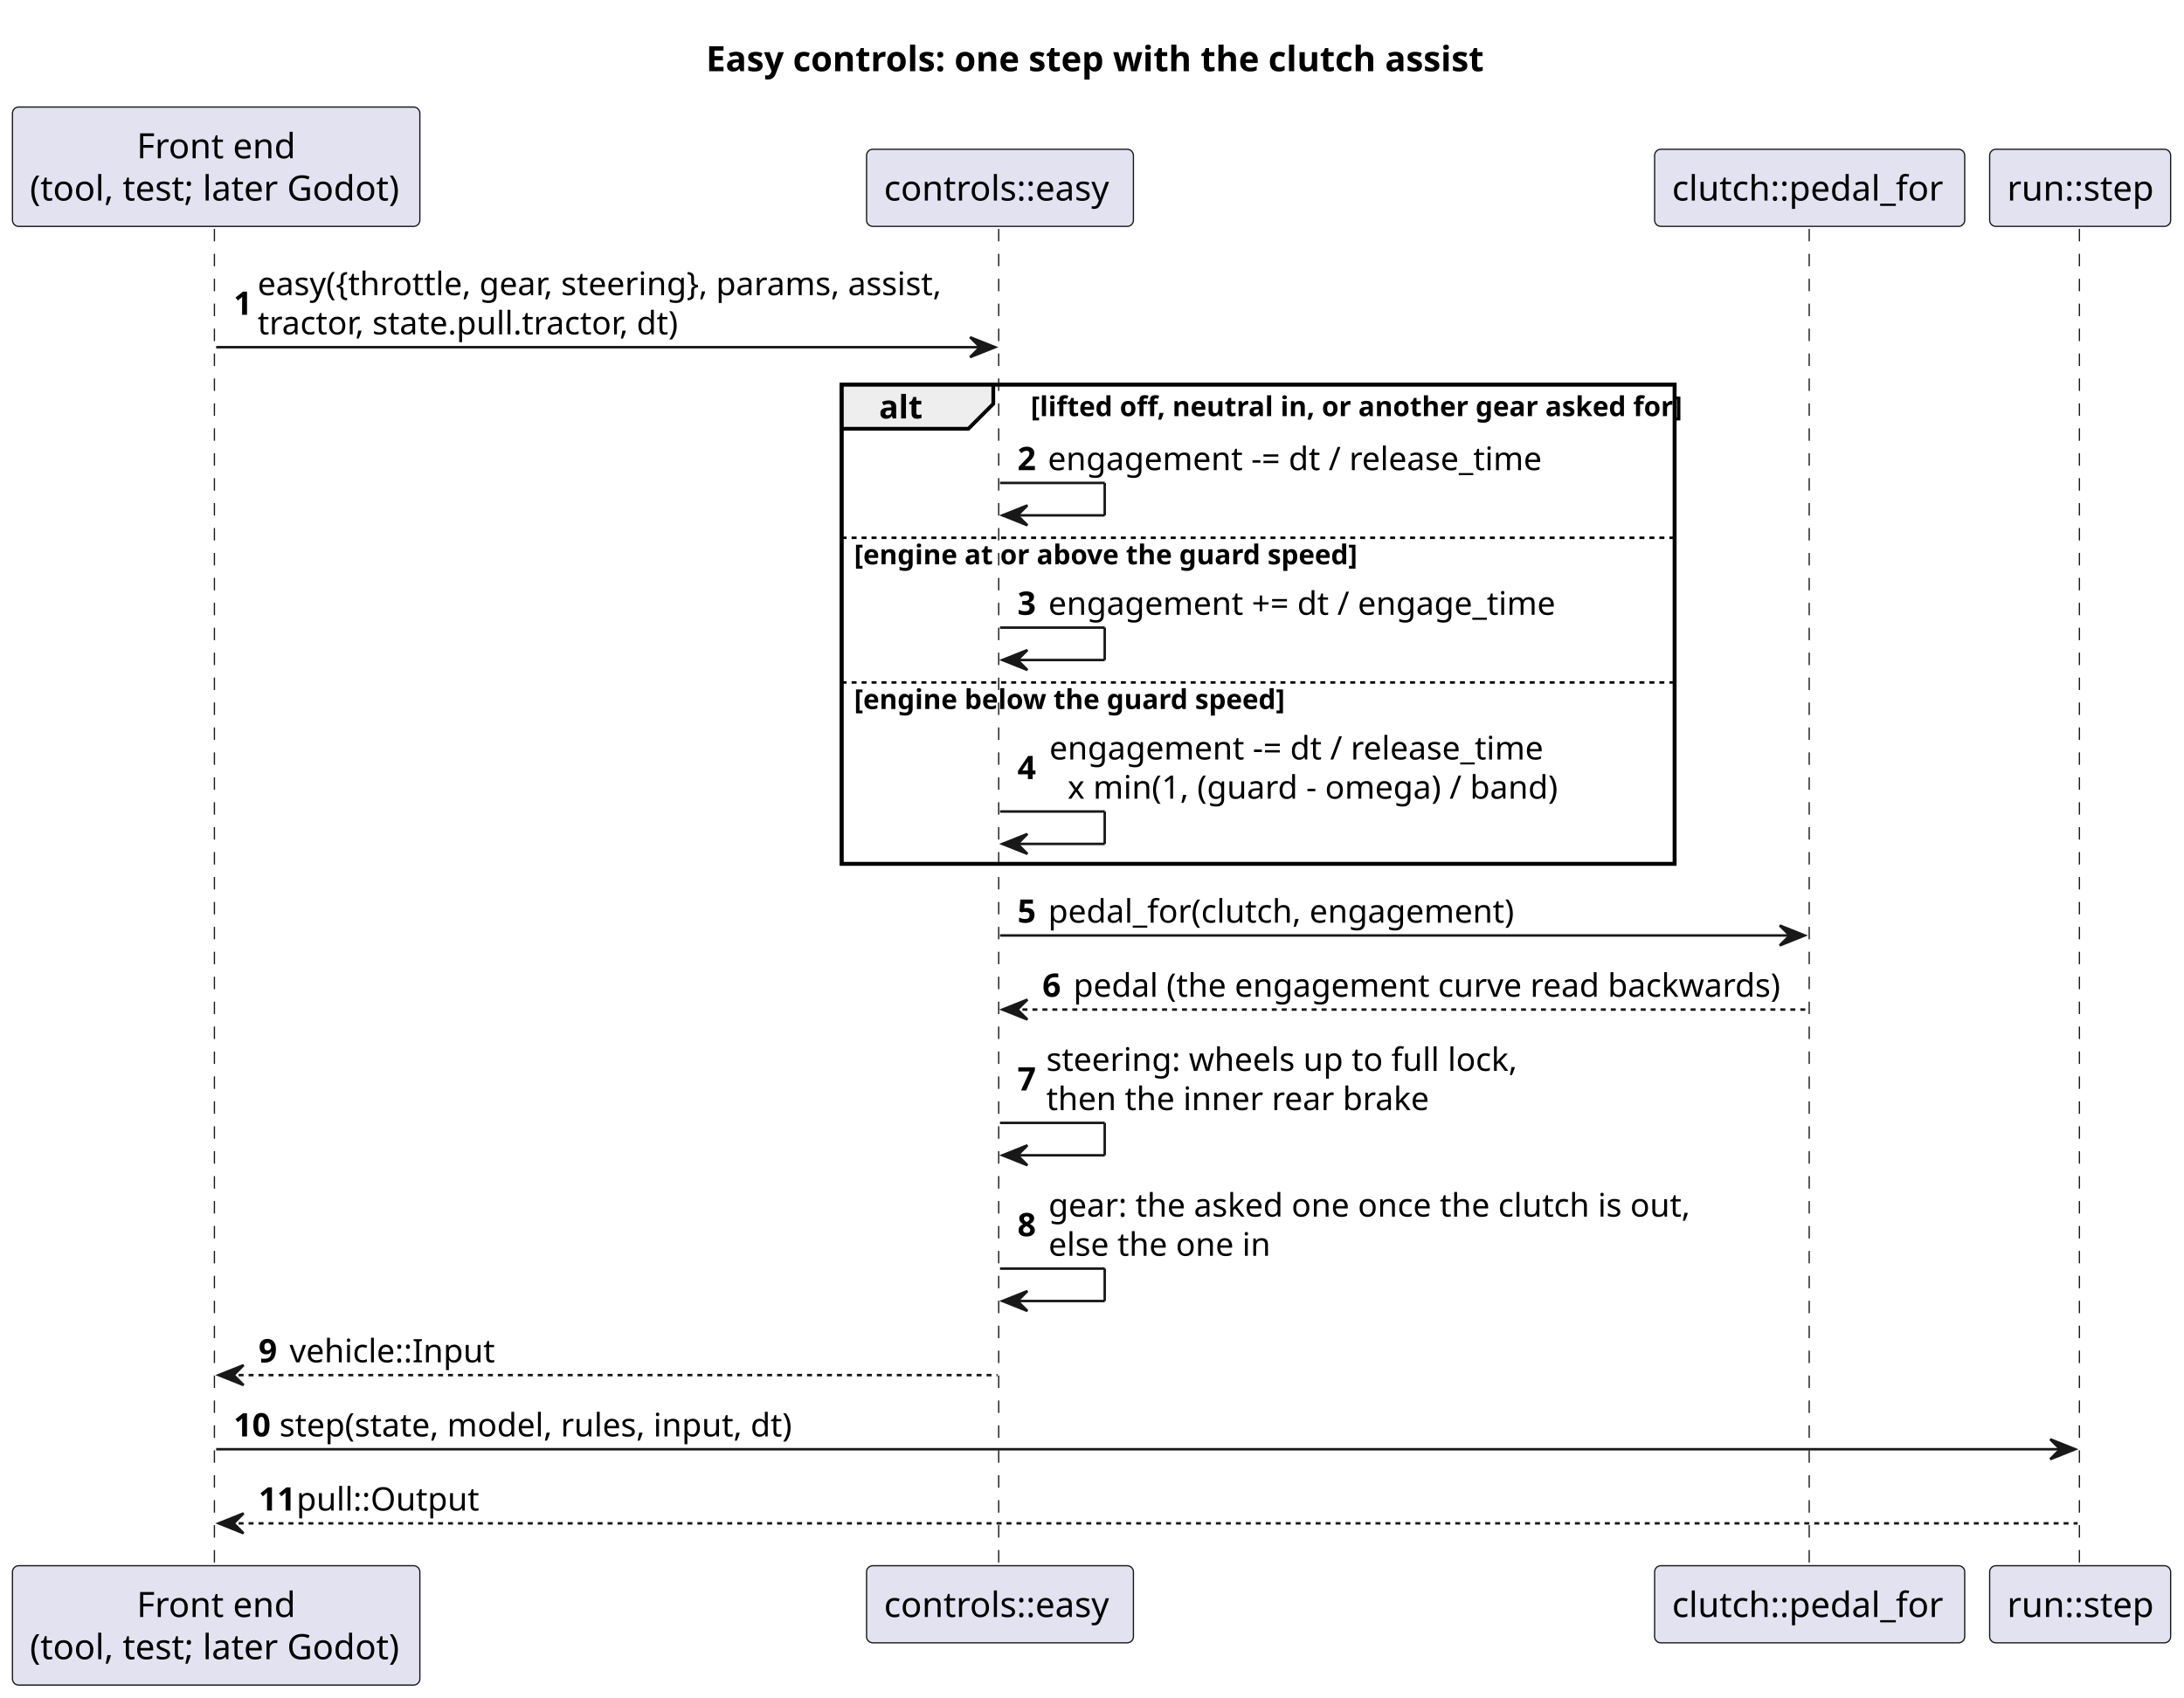
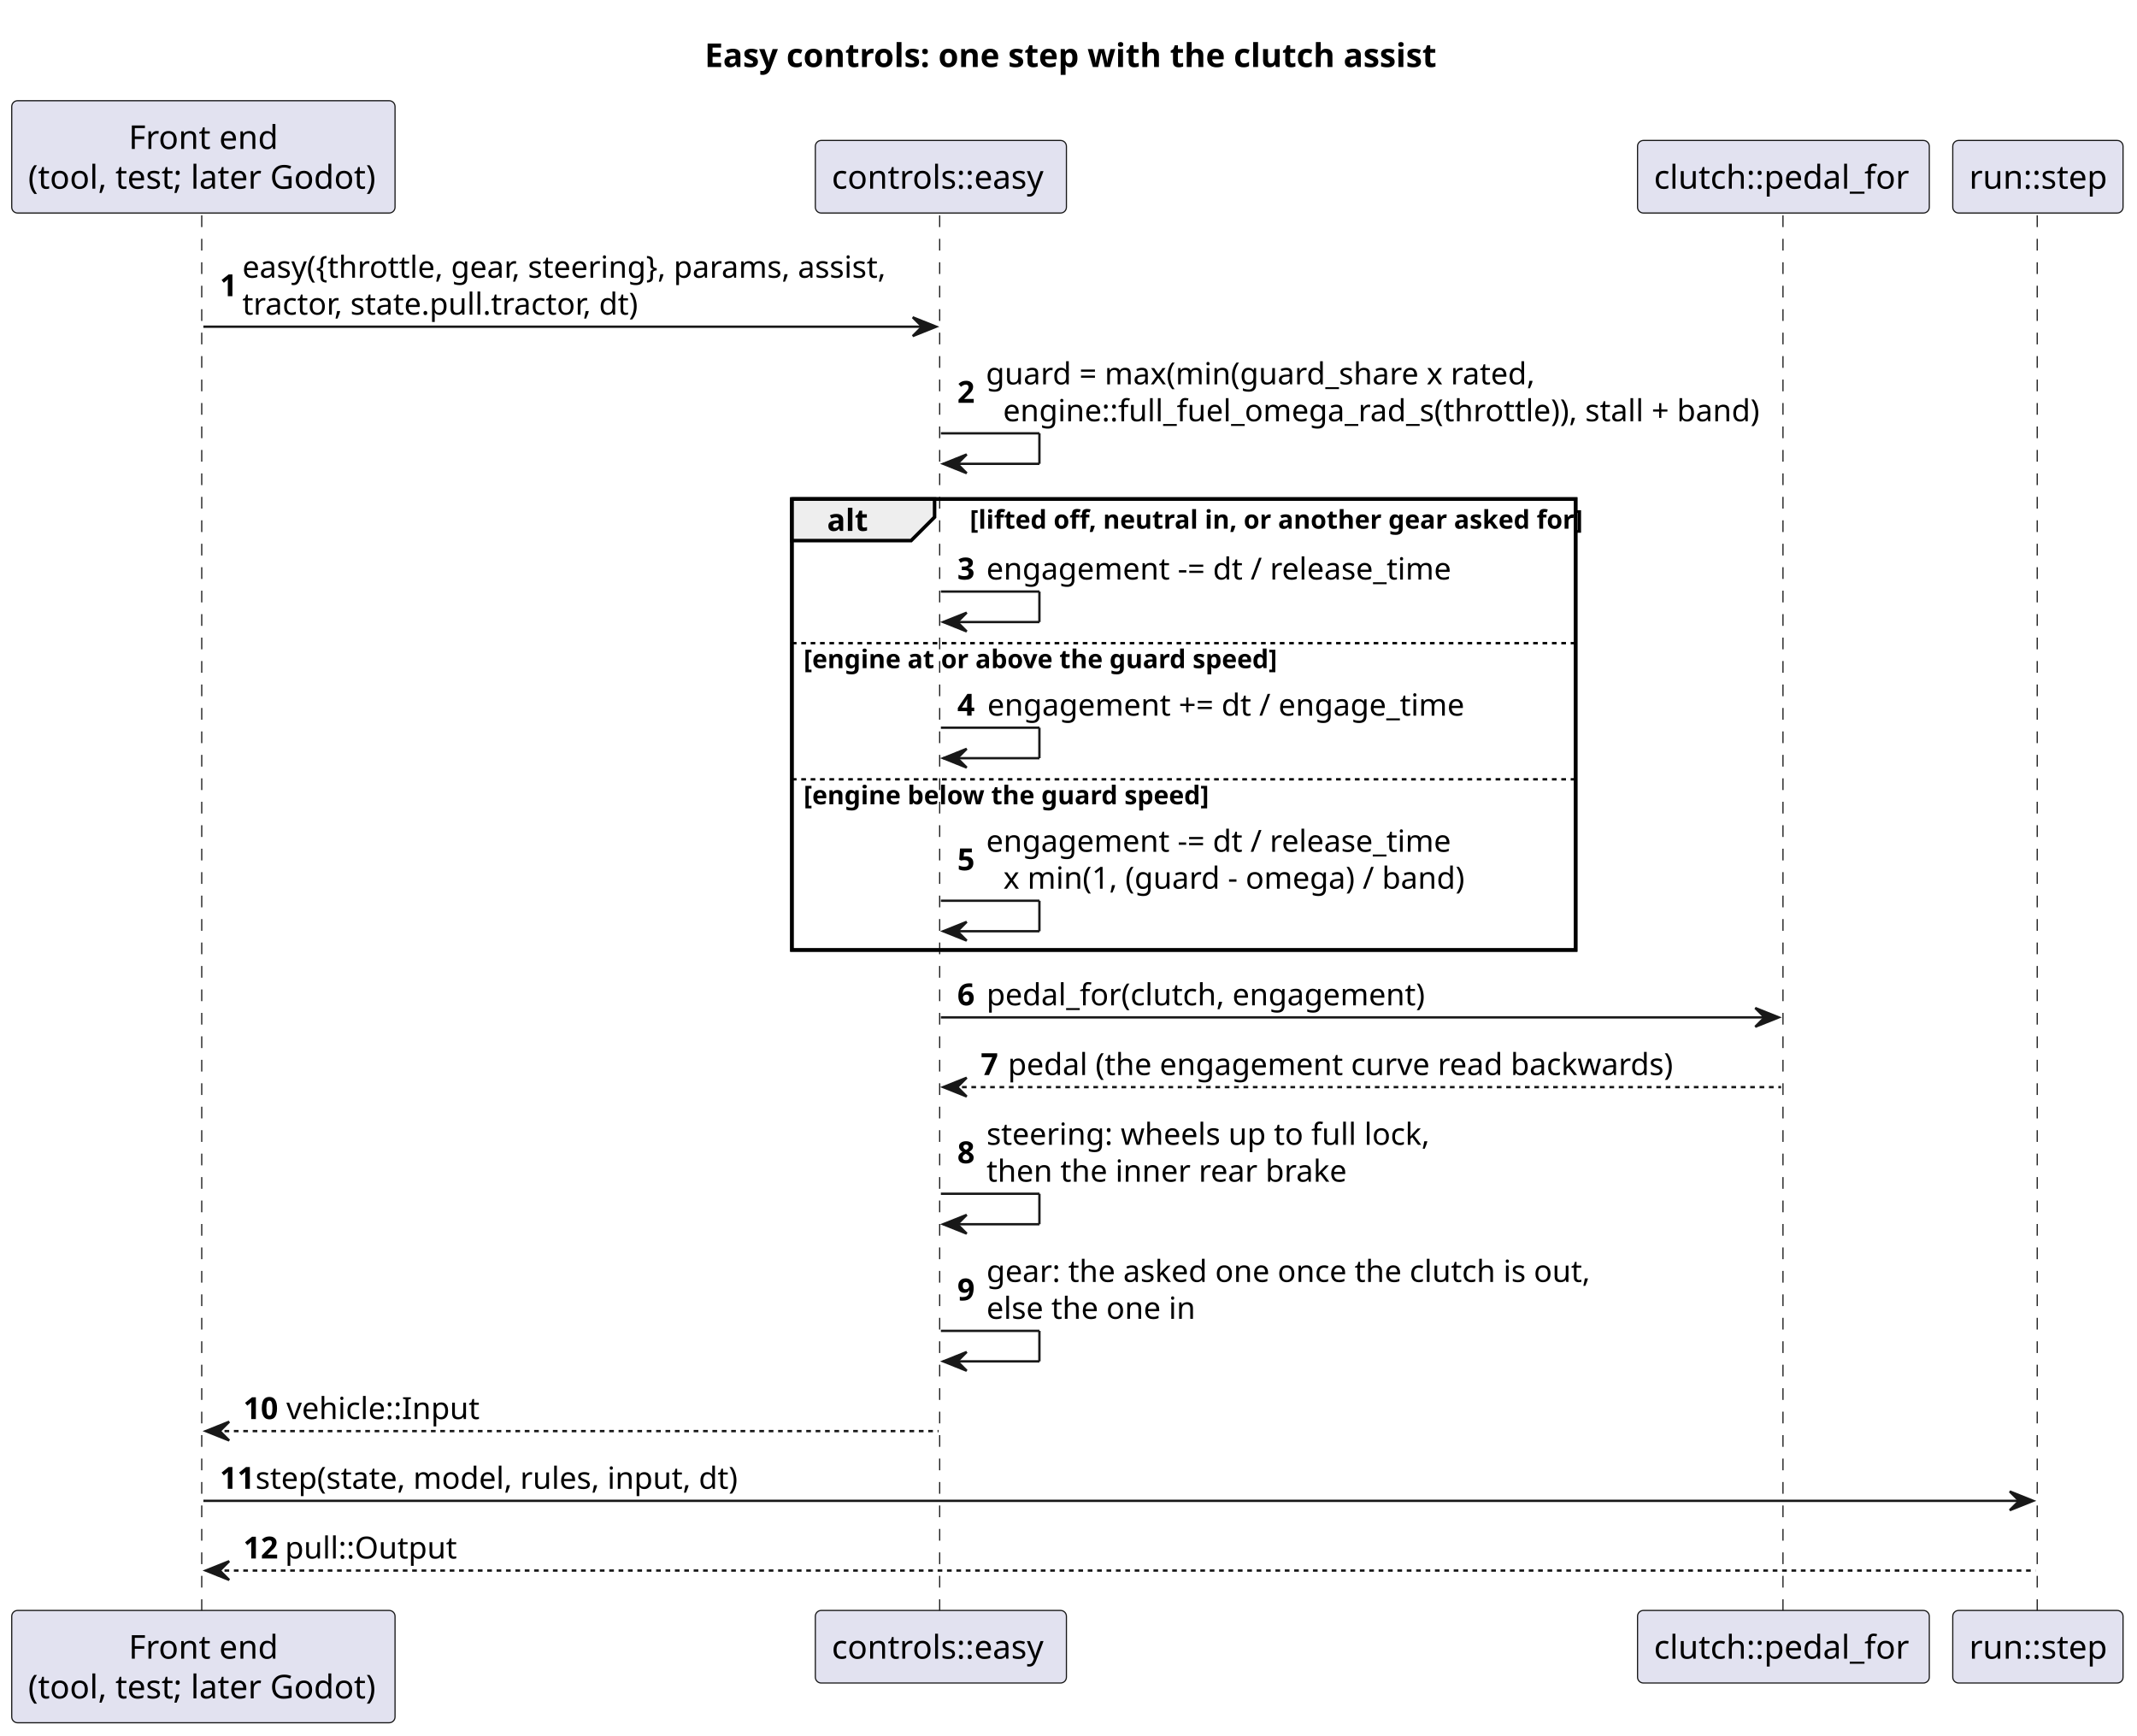
- <svg xmlns="http://www.w3.org/2000/svg" contentStyleType="text/css" height="681px" preserveAspectRatio="none" style="width:876px;height:681px;background:#FFFFFF;" version="1.1" viewBox="0 0 876 681" width="876px" zoomAndPan="magnify">
+ <svg xmlns="http://www.w3.org/2000/svg" contentStyleType="text/css" height="740px" preserveAspectRatio="none" style="width:911px;height:740px;background:#FFFFFF;" version="1.1" viewBox="0 0 911 740" width="911px" zoomAndPan="magnify">
  <defs />
  <g>
-     <text fill="#000000" font-family="sans-serif" font-size="14" font-weight="bold" lengthAdjust="spacing" textLength="308.267" x="283.185" y="28.562">Easy controls: one step with the clutch assist</text>
-     <rect fill="none" height="192.267" style="stroke:#000000;stroke-width:1.5;" width="334.121" x="337.578" y="154.277" />
-     <line style="stroke:#181818;stroke-width:0.5;stroke-dasharray:5.0,5.0;" x1="86" x2="86" y1="91.818" y2="629.109" />
-     <line style="stroke:#181818;stroke-width:0.5;stroke-dasharray:5.0,5.0;" x1="400.578" x2="400.578" y1="91.818" y2="629.109" />
-     <line style="stroke:#181818;stroke-width:0.5;stroke-dasharray:5.0,5.0;" x1="725.666" x2="725.666" y1="91.818" y2="629.109" />
-     <line style="stroke:#181818;stroke-width:0.5;stroke-dasharray:5.0,5.0;" x1="834.046" x2="834.046" y1="91.818" y2="629.109" />
+     <text fill="#000000" font-family="sans-serif" font-size="14" font-weight="bold" lengthAdjust="spacing" textLength="308.267" x="300.392" y="28.562">Easy controls: one step with the clutch assist</text>
+     <rect fill="none" height="192.267" style="stroke:#000000;stroke-width:1.5;" width="334.121" x="337.578" y="212.736" />
+     <line style="stroke:#181818;stroke-width:0.5;stroke-dasharray:5.0,5.0;" x1="86" x2="86" y1="91.818" y2="687.568" />
+     <line style="stroke:#181818;stroke-width:0.5;stroke-dasharray:5.0,5.0;" x1="400.578" x2="400.578" y1="91.818" y2="687.568" />
+     <line style="stroke:#181818;stroke-width:0.5;stroke-dasharray:5.0,5.0;" x1="760.081" x2="760.081" y1="91.818" y2="687.568" />
+     <line style="stroke:#181818;stroke-width:0.5;stroke-dasharray:5.0,5.0;" x1="868.46" x2="868.46" y1="91.818" y2="687.568" />
    <rect fill="#E2E2F0" height="47.879" rx="2.5" ry="2.5" style="stroke:#181818;stroke-width:0.5;" width="163.406" x="5" y="42.94" />
    <text fill="#000000" font-family="sans-serif" font-size="14" lengthAdjust="spacing" textLength="63.725" x="54.841" y="63.502">Front end</text>
    <text fill="#000000" font-family="sans-serif" font-size="14" lengthAdjust="spacing" textLength="149.406" x="12" y="80.441">(tool, test; later Godot)</text>
-     <rect fill="#E2E2F0" height="47.879" rx="2.5" ry="2.5" style="stroke:#181818;stroke-width:0.5;" width="163.406" x="5" y="628.109" />
-     <text fill="#000000" font-family="sans-serif" font-size="14" lengthAdjust="spacing" textLength="63.725" x="54.841" y="648.672">Front end</text>
-     <text fill="#000000" font-family="sans-serif" font-size="14" lengthAdjust="spacing" textLength="149.406" x="12" y="665.611">(tool, test; later Godot)</text>
+     <rect fill="#E2E2F0" height="47.879" rx="2.5" ry="2.5" style="stroke:#181818;stroke-width:0.5;" width="163.406" x="5" y="686.568" />
+     <text fill="#000000" font-family="sans-serif" font-size="14" lengthAdjust="spacing" textLength="63.725" x="54.841" y="707.131">Front end</text>
+     <text fill="#000000" font-family="sans-serif" font-size="14" lengthAdjust="spacing" textLength="149.406" x="12" y="724.07">(tool, test; later Godot)</text>
    <rect fill="#E2E2F0" height="30.939" rx="2.5" ry="2.5" style="stroke:#181818;stroke-width:0.5;" width="107.037" x="347.578" y="59.879" />
    <text fill="#000000" font-family="sans-serif" font-size="14" lengthAdjust="spacing" textLength="93.037" x="354.578" y="80.441">controls::easy</text>
-     <rect fill="#E2E2F0" height="30.939" rx="2.5" ry="2.5" style="stroke:#181818;stroke-width:0.5;" width="107.037" x="347.578" y="628.109" />
-     <text fill="#000000" font-family="sans-serif" font-size="14" lengthAdjust="spacing" textLength="93.037" x="354.578" y="648.672">controls::easy</text>
-     <rect fill="#E2E2F0" height="30.939" rx="2.5" ry="2.5" style="stroke:#181818;stroke-width:0.5;" width="124.38" x="663.666" y="59.879" />
-     <text fill="#000000" font-family="sans-serif" font-size="14" lengthAdjust="spacing" textLength="110.38" x="670.666" y="80.441">clutch::pedal_for</text>
-     <rect fill="#E2E2F0" height="30.939" rx="2.5" ry="2.5" style="stroke:#181818;stroke-width:0.5;" width="124.38" x="663.666" y="628.109" />
-     <text fill="#000000" font-family="sans-serif" font-size="14" lengthAdjust="spacing" textLength="110.38" x="670.666" y="648.672">clutch::pedal_for</text>
-     <rect fill="#E2E2F0" height="30.939" rx="2.5" ry="2.5" style="stroke:#181818;stroke-width:0.5;" width="72.591" x="798.046" y="59.879" />
-     <text fill="#000000" font-family="sans-serif" font-size="14" lengthAdjust="spacing" textLength="58.591" x="805.046" y="80.441">run::step</text>
-     <rect fill="#E2E2F0" height="30.939" rx="2.5" ry="2.5" style="stroke:#181818;stroke-width:0.5;" width="72.591" x="798.046" y="628.109" />
-     <text fill="#000000" font-family="sans-serif" font-size="14" lengthAdjust="spacing" textLength="58.591" x="805.046" y="648.672">run::step</text>
+     <rect fill="#E2E2F0" height="30.939" rx="2.5" ry="2.5" style="stroke:#181818;stroke-width:0.5;" width="107.037" x="347.578" y="686.568" />
+     <text fill="#000000" font-family="sans-serif" font-size="14" lengthAdjust="spacing" textLength="93.037" x="354.578" y="707.131">controls::easy</text>
+     <rect fill="#E2E2F0" height="30.939" rx="2.5" ry="2.5" style="stroke:#181818;stroke-width:0.5;" width="124.38" x="698.081" y="59.879" />
+     <text fill="#000000" font-family="sans-serif" font-size="14" lengthAdjust="spacing" textLength="110.38" x="705.081" y="80.441">clutch::pedal_for</text>
+     <rect fill="#E2E2F0" height="30.939" rx="2.5" ry="2.5" style="stroke:#181818;stroke-width:0.5;" width="124.38" x="698.081" y="686.568" />
+     <text fill="#000000" font-family="sans-serif" font-size="14" lengthAdjust="spacing" textLength="110.38" x="705.081" y="707.131">clutch::pedal_for</text>
+     <rect fill="#E2E2F0" height="30.939" rx="2.5" ry="2.5" style="stroke:#181818;stroke-width:0.5;" width="72.591" x="832.46" y="59.879" />
+     <text fill="#000000" font-family="sans-serif" font-size="14" lengthAdjust="spacing" textLength="58.591" x="839.46" y="80.441">run::step</text>
+     <rect fill="#E2E2F0" height="30.939" rx="2.5" ry="2.5" style="stroke:#181818;stroke-width:0.5;" width="72.591" x="832.46" y="686.568" />
+     <text fill="#000000" font-family="sans-serif" font-size="14" lengthAdjust="spacing" textLength="58.591" x="839.46" y="707.131">run::step</text>
    <polygon fill="#181818" points="389.097,135.277,399.097,139.277,389.097,143.277,393.097,139.277" style="stroke:#181818;stroke-width:1.0;" />
    <line style="stroke:#181818;stroke-width:1.0;" x1="86.703" x2="395.097" y1="139.277" y2="139.277" />
    <text fill="#000000" font-family="sans-serif" font-size="13" font-weight="bold" lengthAdjust="spacing" textLength="5.605" x="93.703" y="126.277">1</text>
    <text fill="#000000" font-family="sans-serif" font-size="13" lengthAdjust="spacing" textLength="280.789" x="103.308" y="118.412">easy({throttle, gear, steering}, params, assist,</text>
    <text fill="#000000" font-family="sans-serif" font-size="13" lengthAdjust="spacing" textLength="173.069" x="103.308" y="134.142">tractor, state.pull.tractor, dt)</text>
-     <path d="M337.578,154.277 L398.409,154.277 L398.409,162.007 L388.409,172.007 L337.578,172.007 L337.578,154.277 " fill="#EEEEEE" style="stroke:#000000;stroke-width:1.5;" />
-     <rect fill="none" height="192.267" style="stroke:#000000;stroke-width:1.5;" width="334.121" x="337.578" y="154.277" />
-     <text fill="#000000" font-family="sans-serif" font-size="13" font-weight="bold" lengthAdjust="spacing" textLength="15.831" x="352.578" y="167.871">alt</text>
-     <text fill="#000000" font-family="sans-serif" font-size="11" font-weight="bold" lengthAdjust="spacing" textLength="253.29" x="413.409" y="166.934">[lifted off, neutral in, or another gear asked for]</text>
-     <line style="stroke:#181818;stroke-width:1.0;" x1="401.097" x2="443.097" y1="193.736" y2="193.736" />
-     <line style="stroke:#181818;stroke-width:1.0;" x1="443.097" x2="443.097" y1="193.736" y2="206.736" />
-     <line style="stroke:#181818;stroke-width:1.0;" x1="402.097" x2="443.097" y1="206.736" y2="206.736" />
-     <polygon fill="#181818" points="412.097,202.736,402.097,206.736,412.097,210.736,408.097,206.736" style="stroke:#181818;stroke-width:1.0;" />
-     <text fill="#000000" font-family="sans-serif" font-size="13" font-weight="bold" lengthAdjust="spacing" textLength="8.188" x="408.097" y="188.601">2</text>
-     <text fill="#000000" font-family="sans-serif" font-size="13" lengthAdjust="spacing" textLength="200.326" x="420.285" y="188.601">engagement -= dt / release_time</text>
-     <line style="stroke:#000000;stroke-width:1.0;stroke-dasharray:2.0,2.0;" x1="337.578" x2="671.699" y1="215.736" y2="215.736" />
-     <text fill="#000000" font-family="sans-serif" font-size="11" font-weight="bold" lengthAdjust="spacing" textLength="197.672" x="342.578" y="226.393">[engine at or above the guard speed]</text>
-     <line style="stroke:#181818;stroke-width:1.0;" x1="401.097" x2="443.097" y1="251.775" y2="251.775" />
-     <line style="stroke:#181818;stroke-width:1.0;" x1="443.097" x2="443.097" y1="251.775" y2="264.775" />
-     <line style="stroke:#181818;stroke-width:1.0;" x1="402.097" x2="443.097" y1="264.775" y2="264.775" />
-     <polygon fill="#181818" points="412.097,260.775,402.097,264.775,412.097,268.775,408.097,264.775" style="stroke:#181818;stroke-width:1.0;" />
-     <text fill="#000000" font-family="sans-serif" font-size="13" font-weight="bold" lengthAdjust="spacing" textLength="8.392" x="408.097" y="246.64">3</text>
-     <text fill="#000000" font-family="sans-serif" font-size="13" lengthAdjust="spacing" textLength="204.09" x="420.488" y="246.64">engagement += dt / engage_time</text>
-     <line style="stroke:#000000;stroke-width:1.0;stroke-dasharray:2.0,2.0;" x1="337.578" x2="671.699" y1="273.775" y2="273.775" />
-     <text fill="#000000" font-family="sans-serif" font-size="11" font-weight="bold" lengthAdjust="spacing" textLength="170.172" x="342.578" y="284.432">[engine below the guard speed]</text>
-     <line style="stroke:#181818;stroke-width:1.0;" x1="401.097" x2="443.097" y1="325.544" y2="325.544" />
-     <line style="stroke:#181818;stroke-width:1.0;" x1="443.097" x2="443.097" y1="325.544" y2="338.544" />
-     <line style="stroke:#181818;stroke-width:1.0;" x1="402.097" x2="443.097" y1="338.544" y2="338.544" />
-     <polygon fill="#181818" points="412.097,334.544,402.097,338.544,412.097,342.544,408.097,338.544" style="stroke:#181818;stroke-width:1.0;" />
-     <text fill="#000000" font-family="sans-serif" font-size="13" font-weight="bold" lengthAdjust="spacing" textLength="8.791" x="408.097" y="312.543">4</text>
-     <text fill="#000000" font-family="sans-serif" font-size="13" lengthAdjust="spacing" textLength="200.326" x="420.888" y="304.679">engagement -= dt / release_time</text>
-     <text fill="#000000" font-family="sans-serif" font-size="13" lengthAdjust="spacing" textLength="198.663" x="428.201" y="320.408">x min(1, (guard - omega) / band)</text>
-     <polygon fill="#181818" points="713.856,371.273,723.856,375.273,713.856,379.273,717.856,375.273" style="stroke:#181818;stroke-width:1.0;" />
-     <line style="stroke:#181818;stroke-width:1.0;" x1="401.097" x2="719.856" y1="375.273" y2="375.273" />
-     <text fill="#000000" font-family="sans-serif" font-size="13" font-weight="bold" lengthAdjust="spacing" textLength="8.309" x="408.097" y="370.138">5</text>
-     <text fill="#000000" font-family="sans-serif" font-size="13" lengthAdjust="spacing" textLength="188.875" x="420.406" y="370.138">pedal_for(clutch, engagement)</text>
-     <polygon fill="#181818" points="412.097,401.003,402.097,405.003,412.097,409.003,408.097,405.003" style="stroke:#181818;stroke-width:1.0;" />
-     <line style="stroke:#181818;stroke-width:1.0;stroke-dasharray:2.0,2.0;" x1="406.097" x2="724.856" y1="405.003" y2="405.003" />
-     <text fill="#000000" font-family="sans-serif" font-size="13" font-weight="bold" lengthAdjust="spacing" textLength="8.442" x="418.097" y="399.867">6</text>
-     <text fill="#000000" font-family="sans-serif" font-size="13" lengthAdjust="spacing" textLength="288.317" x="430.539" y="399.867">pedal (the engagement curve read backwards)</text>
-     <line style="stroke:#181818;stroke-width:1.0;" x1="401.097" x2="443.097" y1="450.462" y2="450.462" />
-     <line style="stroke:#181818;stroke-width:1.0;" x1="443.097" x2="443.097" y1="450.462" y2="463.462" />
-     <line style="stroke:#181818;stroke-width:1.0;" x1="402.097" x2="443.097" y1="463.462" y2="463.462" />
+     <line style="stroke:#181818;stroke-width:1.0;" x1="401.097" x2="443.097" y1="184.736" y2="184.736" />
+     <line style="stroke:#181818;stroke-width:1.0;" x1="443.097" x2="443.097" y1="184.736" y2="197.736" />
+     <line style="stroke:#181818;stroke-width:1.0;" x1="402.097" x2="443.097" y1="197.736" y2="197.736" />
+     <polygon fill="#181818" points="412.097,193.736,402.097,197.736,412.097,201.736,408.097,197.736" style="stroke:#181818;stroke-width:1.0;" />
+     <text fill="#000000" font-family="sans-serif" font-size="13" font-weight="bold" lengthAdjust="spacing" textLength="8.188" x="408.097" y="171.736">2</text>
+     <text fill="#000000" font-family="sans-serif" font-size="13" lengthAdjust="spacing" textLength="235.416" x="420.285" y="163.871">guard = max(min(guard_share x rated,</text>
+     <text fill="#000000" font-family="sans-serif" font-size="13" lengthAdjust="spacing" textLength="325.673" x="427.598" y="179.601">engine::full_fuel_omega_rad_s(throttle)), stall + band)</text>
+     <path d="M337.578,212.736 L398.409,212.736 L398.409,220.466 L388.409,230.466 L337.578,230.466 L337.578,212.736 " fill="#EEEEEE" style="stroke:#000000;stroke-width:1.5;" />
+     <rect fill="none" height="192.267" style="stroke:#000000;stroke-width:1.5;" width="334.121" x="337.578" y="212.736" />
+     <text fill="#000000" font-family="sans-serif" font-size="13" font-weight="bold" lengthAdjust="spacing" textLength="15.831" x="352.578" y="226.33">alt</text>
+     <text fill="#000000" font-family="sans-serif" font-size="11" font-weight="bold" lengthAdjust="spacing" textLength="253.29" x="413.409" y="225.393">[lifted off, neutral in, or another gear asked for]</text>
+     <line style="stroke:#181818;stroke-width:1.0;" x1="401.097" x2="443.097" y1="252.195" y2="252.195" />
+     <line style="stroke:#181818;stroke-width:1.0;" x1="443.097" x2="443.097" y1="252.195" y2="265.195" />
+     <line style="stroke:#181818;stroke-width:1.0;" x1="402.097" x2="443.097" y1="265.195" y2="265.195" />
+     <polygon fill="#181818" points="412.097,261.195,402.097,265.195,412.097,269.195,408.097,265.195" style="stroke:#181818;stroke-width:1.0;" />
+     <text fill="#000000" font-family="sans-serif" font-size="13" font-weight="bold" lengthAdjust="spacing" textLength="8.392" x="408.097" y="247.06">3</text>
+     <text fill="#000000" font-family="sans-serif" font-size="13" lengthAdjust="spacing" textLength="200.326" x="420.488" y="247.06">engagement -= dt / release_time</text>
+     <line style="stroke:#000000;stroke-width:1.0;stroke-dasharray:2.0,2.0;" x1="337.578" x2="671.699" y1="274.195" y2="274.195" />
+     <text fill="#000000" font-family="sans-serif" font-size="11" font-weight="bold" lengthAdjust="spacing" textLength="197.672" x="342.578" y="284.852">[engine at or above the guard speed]</text>
+     <line style="stroke:#181818;stroke-width:1.0;" x1="401.097" x2="443.097" y1="310.234" y2="310.234" />
+     <line style="stroke:#181818;stroke-width:1.0;" x1="443.097" x2="443.097" y1="310.234" y2="323.234" />
+     <line style="stroke:#181818;stroke-width:1.0;" x1="402.097" x2="443.097" y1="323.234" y2="323.234" />
+     <polygon fill="#181818" points="412.097,319.234,402.097,323.234,412.097,327.234,408.097,323.234" style="stroke:#181818;stroke-width:1.0;" />
+     <text fill="#000000" font-family="sans-serif" font-size="13" font-weight="bold" lengthAdjust="spacing" textLength="8.791" x="408.097" y="305.099">4</text>
+     <text fill="#000000" font-family="sans-serif" font-size="13" lengthAdjust="spacing" textLength="204.09" x="420.888" y="305.099">engagement += dt / engage_time</text>
+     <line style="stroke:#000000;stroke-width:1.0;stroke-dasharray:2.0,2.0;" x1="337.578" x2="671.699" y1="332.234" y2="332.234" />
+     <text fill="#000000" font-family="sans-serif" font-size="11" font-weight="bold" lengthAdjust="spacing" textLength="170.172" x="342.578" y="342.891">[engine below the guard speed]</text>
+     <line style="stroke:#181818;stroke-width:1.0;" x1="401.097" x2="443.097" y1="384.003" y2="384.003" />
+     <line style="stroke:#181818;stroke-width:1.0;" x1="443.097" x2="443.097" y1="384.003" y2="397.003" />
+     <line style="stroke:#181818;stroke-width:1.0;" x1="402.097" x2="443.097" y1="397.003" y2="397.003" />
+     <polygon fill="#181818" points="412.097,393.003,402.097,397.003,412.097,401.003,408.097,397.003" style="stroke:#181818;stroke-width:1.0;" />
+     <text fill="#000000" font-family="sans-serif" font-size="13" font-weight="bold" lengthAdjust="spacing" textLength="8.309" x="408.097" y="371.002">5</text>
+     <text fill="#000000" font-family="sans-serif" font-size="13" lengthAdjust="spacing" textLength="200.326" x="420.406" y="363.138">engagement -= dt / release_time</text>
+     <text fill="#000000" font-family="sans-serif" font-size="13" lengthAdjust="spacing" textLength="198.663" x="427.718" y="378.867">x min(1, (guard - omega) / band)</text>
+     <polygon fill="#181818" points="748.27,429.732,758.27,433.732,748.27,437.732,752.27,433.732" style="stroke:#181818;stroke-width:1.0;" />
+     <line style="stroke:#181818;stroke-width:1.0;" x1="401.097" x2="754.27" y1="433.732" y2="433.732" />
+     <text fill="#000000" font-family="sans-serif" font-size="13" font-weight="bold" lengthAdjust="spacing" textLength="8.442" x="408.097" y="428.597">6</text>
+     <text fill="#000000" font-family="sans-serif" font-size="13" lengthAdjust="spacing" textLength="188.875" x="420.539" y="428.597">pedal_for(clutch, engagement)</text>
    <polygon fill="#181818" points="412.097,459.462,402.097,463.462,412.097,467.462,408.097,463.462" style="stroke:#181818;stroke-width:1.0;" />
-     <text fill="#000000" font-family="sans-serif" font-size="13" font-weight="bold" lengthAdjust="spacing" textLength="7.56" x="408.097" y="437.461">7</text>
-     <text fill="#000000" font-family="sans-serif" font-size="13" lengthAdjust="spacing" textLength="191.23" x="419.657" y="429.597">steering: wheels up to full lock,</text>
-     <text fill="#000000" font-family="sans-serif" font-size="13" lengthAdjust="spacing" textLength="151.861" x="419.657" y="445.326">then the inner rear brake</text>
+     <line style="stroke:#181818;stroke-width:1.0;stroke-dasharray:2.0,2.0;" x1="406.097" x2="759.27" y1="463.462" y2="463.462" />
+     <text fill="#000000" font-family="sans-serif" font-size="13" font-weight="bold" lengthAdjust="spacing" textLength="7.56" x="418.097" y="458.326">7</text>
+     <text fill="#000000" font-family="sans-serif" font-size="13" lengthAdjust="spacing" textLength="288.317" x="429.657" y="458.326">pedal (the engagement curve read backwards)</text>
    <line style="stroke:#181818;stroke-width:1.0;" x1="401.097" x2="443.097" y1="508.921" y2="508.921" />
    <line style="stroke:#181818;stroke-width:1.0;" x1="443.097" x2="443.097" y1="508.921" y2="521.921" />
    <line style="stroke:#181818;stroke-width:1.0;" x1="402.097" x2="443.097" y1="521.921" y2="521.921" />
    <polygon fill="#181818" points="412.097,517.921,402.097,521.921,412.097,525.921,408.097,521.921" style="stroke:#181818;stroke-width:1.0;" />
    <text fill="#000000" font-family="sans-serif" font-size="13" font-weight="bold" lengthAdjust="spacing" textLength="8.461" x="408.097" y="495.92">8</text>
-     <text fill="#000000" font-family="sans-serif" font-size="13" lengthAdjust="spacing" textLength="261.269" x="420.558" y="488.056">gear: the asked one once the clutch is out,</text>
-     <text fill="#000000" font-family="sans-serif" font-size="13" lengthAdjust="spacing" textLength="89.54" x="420.558" y="503.785">else the one in</text>
-     <polygon fill="#181818" points="97.703,547.65,87.703,551.65,97.703,555.65,93.703,551.65" style="stroke:#181818;stroke-width:1.0;" />
-     <line style="stroke:#181818;stroke-width:1.0;stroke-dasharray:2.0,2.0;" x1="91.703" x2="400.097" y1="551.65" y2="551.65" />
-     <text fill="#000000" font-family="sans-serif" font-size="13" font-weight="bold" lengthAdjust="spacing" textLength="8.442" x="103.703" y="546.515">9</text>
-     <text fill="#000000" font-family="sans-serif" font-size="13" lengthAdjust="spacing" textLength="82.437" x="116.145" y="546.515">vehicle::Input</text>
-     <polygon fill="#181818" points="822.341,577.38,832.341,581.38,822.341,585.38,826.341,581.38" style="stroke:#181818;stroke-width:1.0;" />
-     <line style="stroke:#181818;stroke-width:1.0;" x1="86.703" x2="828.341" y1="581.38" y2="581.38" />
-     <text fill="#000000" font-family="sans-serif" font-size="13" font-weight="bold" lengthAdjust="spacing" textLength="14.371" x="93.703" y="576.244">10</text>
-     <text fill="#000000" font-family="sans-serif" font-size="13" lengthAdjust="spacing" textLength="206.972" x="112.074" y="576.244">step(state, model, rules, input, dt)</text>
-     <polygon fill="#181818" points="97.703,607.109,87.703,611.109,97.703,615.109,93.703,611.109" style="stroke:#181818;stroke-width:1.0;" />
-     <line style="stroke:#181818;stroke-width:1.0;stroke-dasharray:2.0,2.0;" x1="91.703" x2="833.341" y1="611.109" y2="611.109" />
-     <text fill="#000000" font-family="sans-serif" font-size="13" font-weight="bold" lengthAdjust="spacing" textLength="11.21" x="103.703" y="605.974">11</text>
-     <text fill="#000000" font-family="sans-serif" font-size="13" lengthAdjust="spacing" textLength="71.214" x="118.913" y="605.974">pull::Output</text>
+     <text fill="#000000" font-family="sans-serif" font-size="13" lengthAdjust="spacing" textLength="191.23" x="420.558" y="488.056">steering: wheels up to full lock,</text>
+     <text fill="#000000" font-family="sans-serif" font-size="13" lengthAdjust="spacing" textLength="151.861" x="420.558" y="503.785">then the inner rear brake</text>
+     <line style="stroke:#181818;stroke-width:1.0;" x1="401.097" x2="443.097" y1="567.38" y2="567.38" />
+     <line style="stroke:#181818;stroke-width:1.0;" x1="443.097" x2="443.097" y1="567.38" y2="580.38" />
+     <line style="stroke:#181818;stroke-width:1.0;" x1="402.097" x2="443.097" y1="580.38" y2="580.38" />
+     <polygon fill="#181818" points="412.097,576.38,402.097,580.38,412.097,584.38,408.097,580.38" style="stroke:#181818;stroke-width:1.0;" />
+     <text fill="#000000" font-family="sans-serif" font-size="13" font-weight="bold" lengthAdjust="spacing" textLength="8.442" x="408.097" y="554.379">9</text>
+     <text fill="#000000" font-family="sans-serif" font-size="13" lengthAdjust="spacing" textLength="261.269" x="420.539" y="546.515">gear: the asked one once the clutch is out,</text>
+     <text fill="#000000" font-family="sans-serif" font-size="13" lengthAdjust="spacing" textLength="89.54" x="420.539" y="562.244">else the one in</text>
+     <polygon fill="#181818" points="97.703,606.109,87.703,610.109,97.703,614.109,93.703,610.109" style="stroke:#181818;stroke-width:1.0;" />
+     <line style="stroke:#181818;stroke-width:1.0;stroke-dasharray:2.0,2.0;" x1="91.703" x2="400.097" y1="610.109" y2="610.109" />
+     <text fill="#000000" font-family="sans-serif" font-size="13" font-weight="bold" lengthAdjust="spacing" textLength="14.371" x="103.703" y="604.974">10</text>
+     <text fill="#000000" font-family="sans-serif" font-size="13" lengthAdjust="spacing" textLength="82.437" x="122.074" y="604.974">vehicle::Input</text>
+     <polygon fill="#181818" points="856.756,635.839,866.756,639.839,856.756,643.839,860.756,639.839" style="stroke:#181818;stroke-width:1.0;" />
+     <line style="stroke:#181818;stroke-width:1.0;" x1="86.703" x2="862.756" y1="639.839" y2="639.839" />
+     <text fill="#000000" font-family="sans-serif" font-size="13" font-weight="bold" lengthAdjust="spacing" textLength="11.21" x="93.703" y="634.703">11</text>
+     <text fill="#000000" font-family="sans-serif" font-size="13" lengthAdjust="spacing" textLength="206.972" x="108.913" y="634.703">step(state, model, rules, input, dt)</text>
+     <polygon fill="#181818" points="97.703,665.568,87.703,669.568,97.703,673.568,93.703,669.568" style="stroke:#181818;stroke-width:1.0;" />
+     <line style="stroke:#181818;stroke-width:1.0;stroke-dasharray:2.0,2.0;" x1="91.703" x2="867.756" y1="669.568" y2="669.568" />
+     <text fill="#000000" font-family="sans-serif" font-size="13" font-weight="bold" lengthAdjust="spacing" textLength="13.793" x="103.703" y="664.433">12</text>
+     <text fill="#000000" font-family="sans-serif" font-size="13" lengthAdjust="spacing" textLength="71.214" x="121.497" y="664.433">pull::Output</text>
  </g>
</svg>
